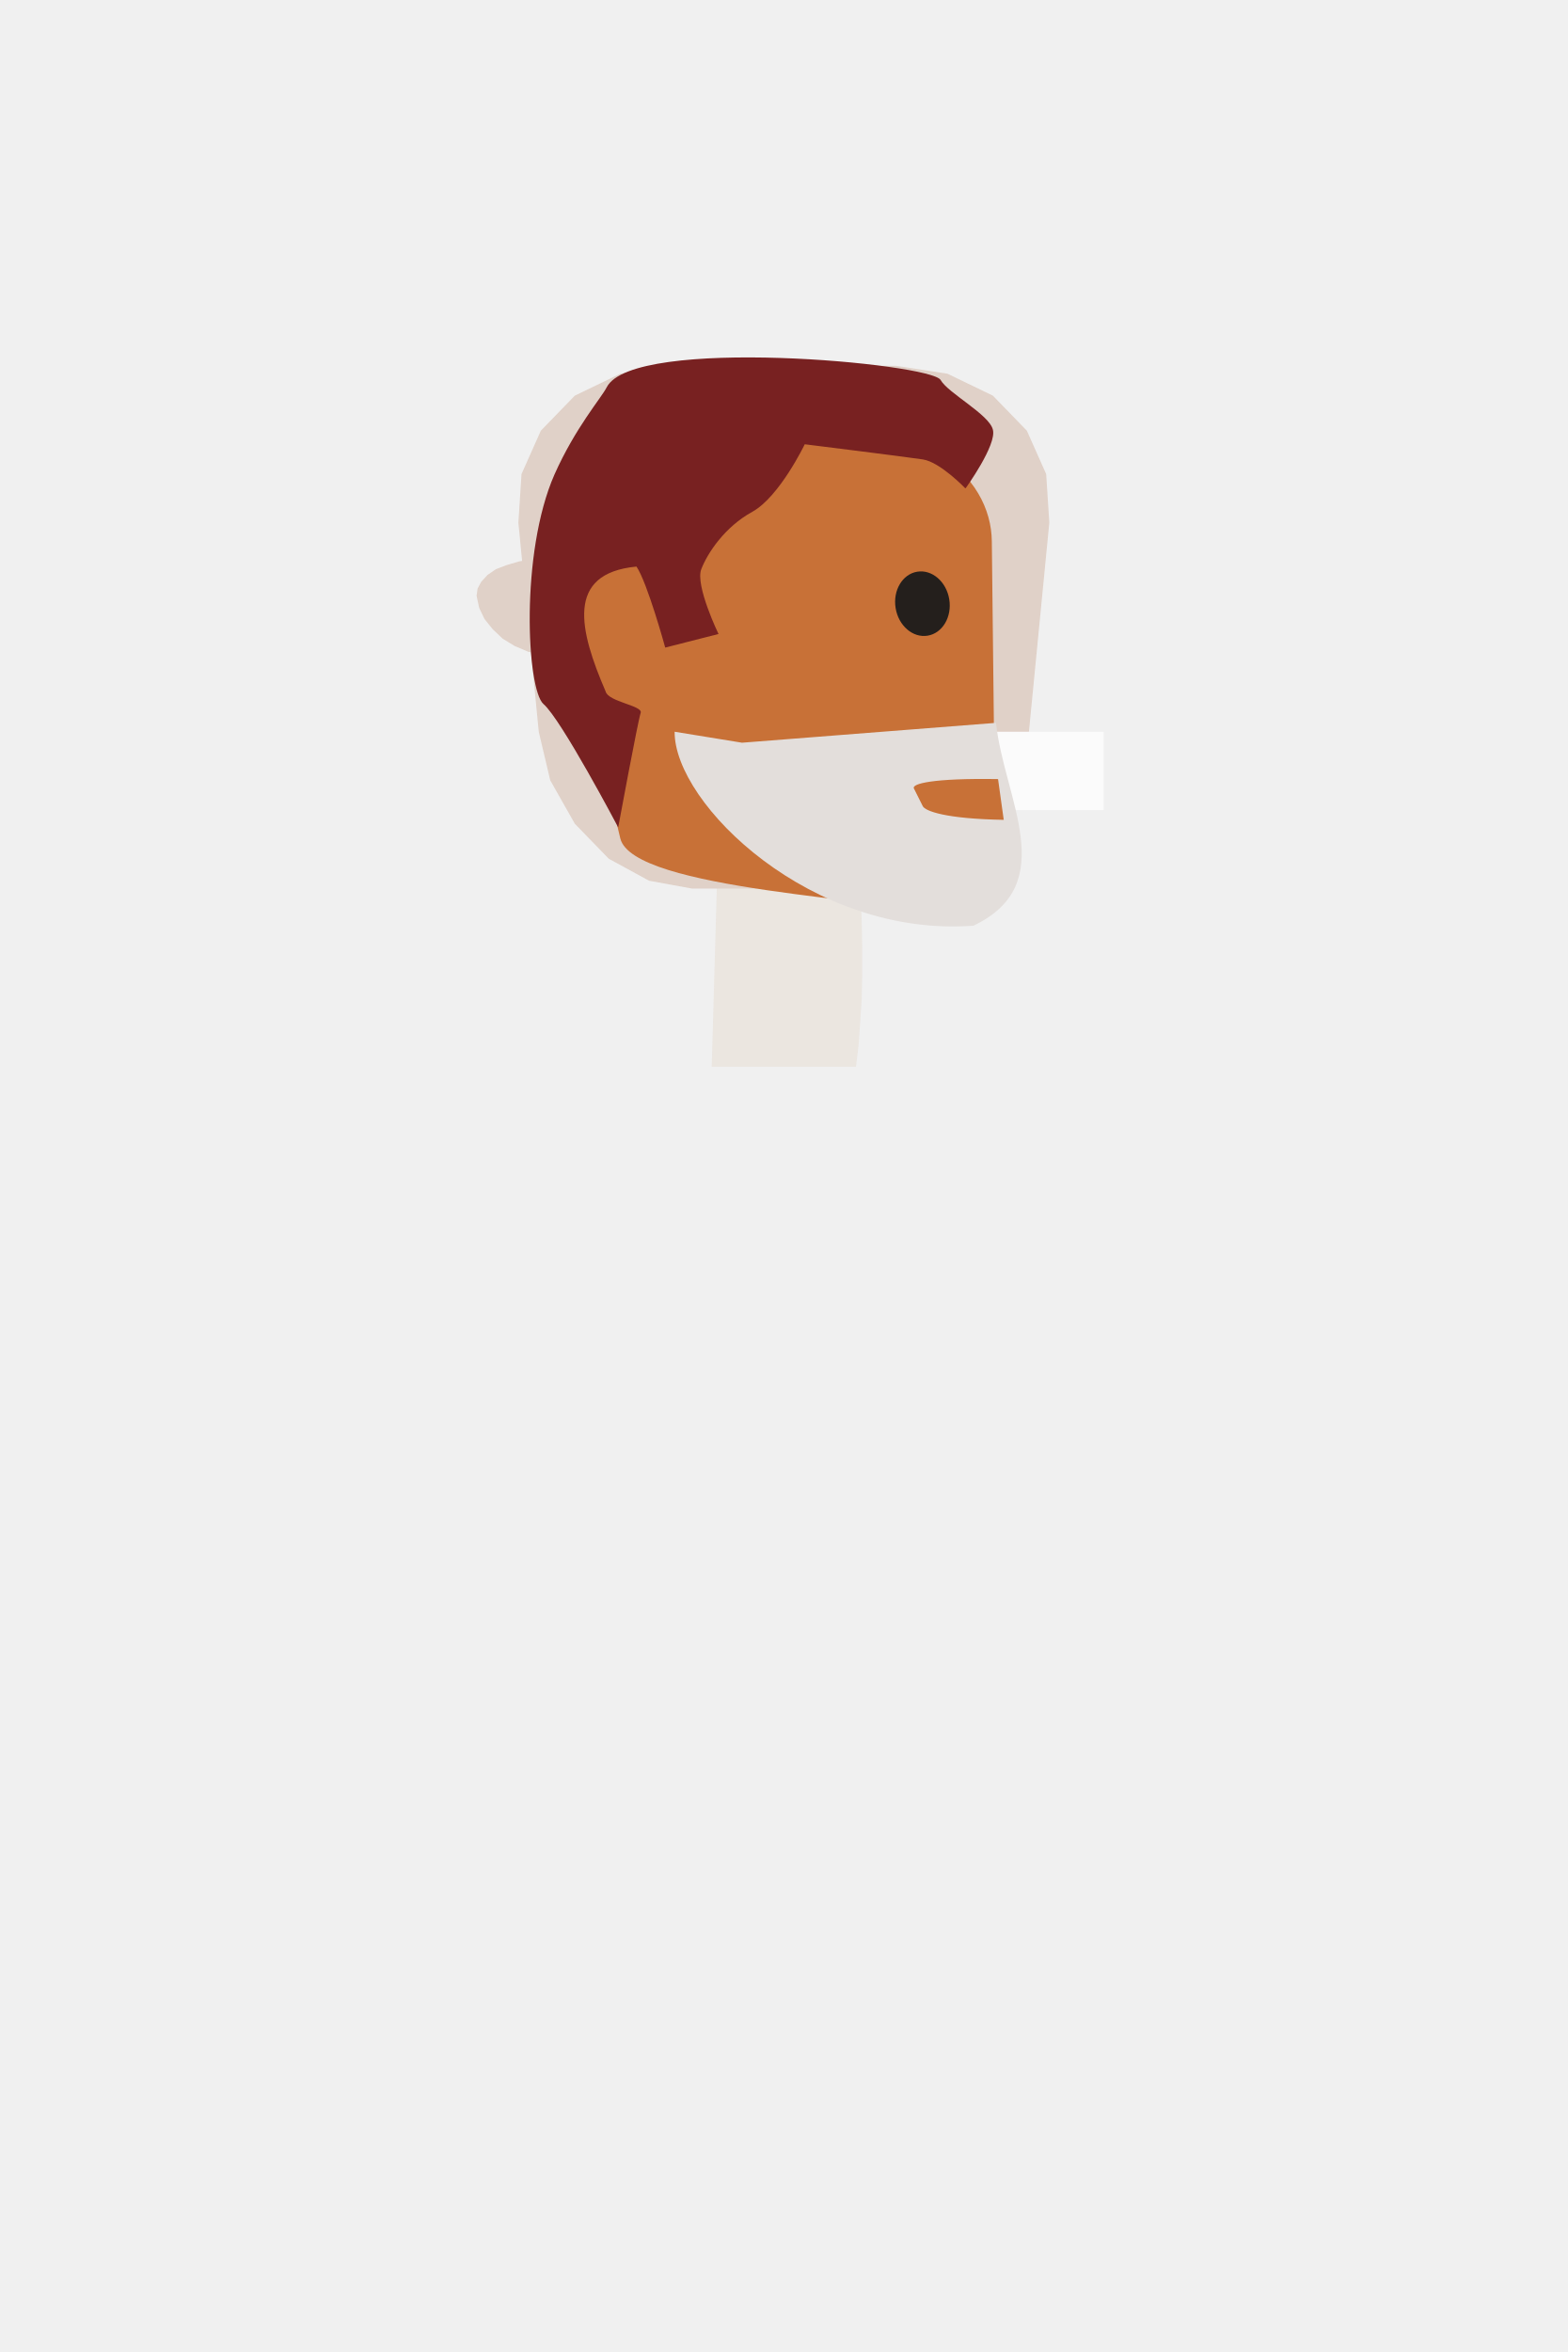
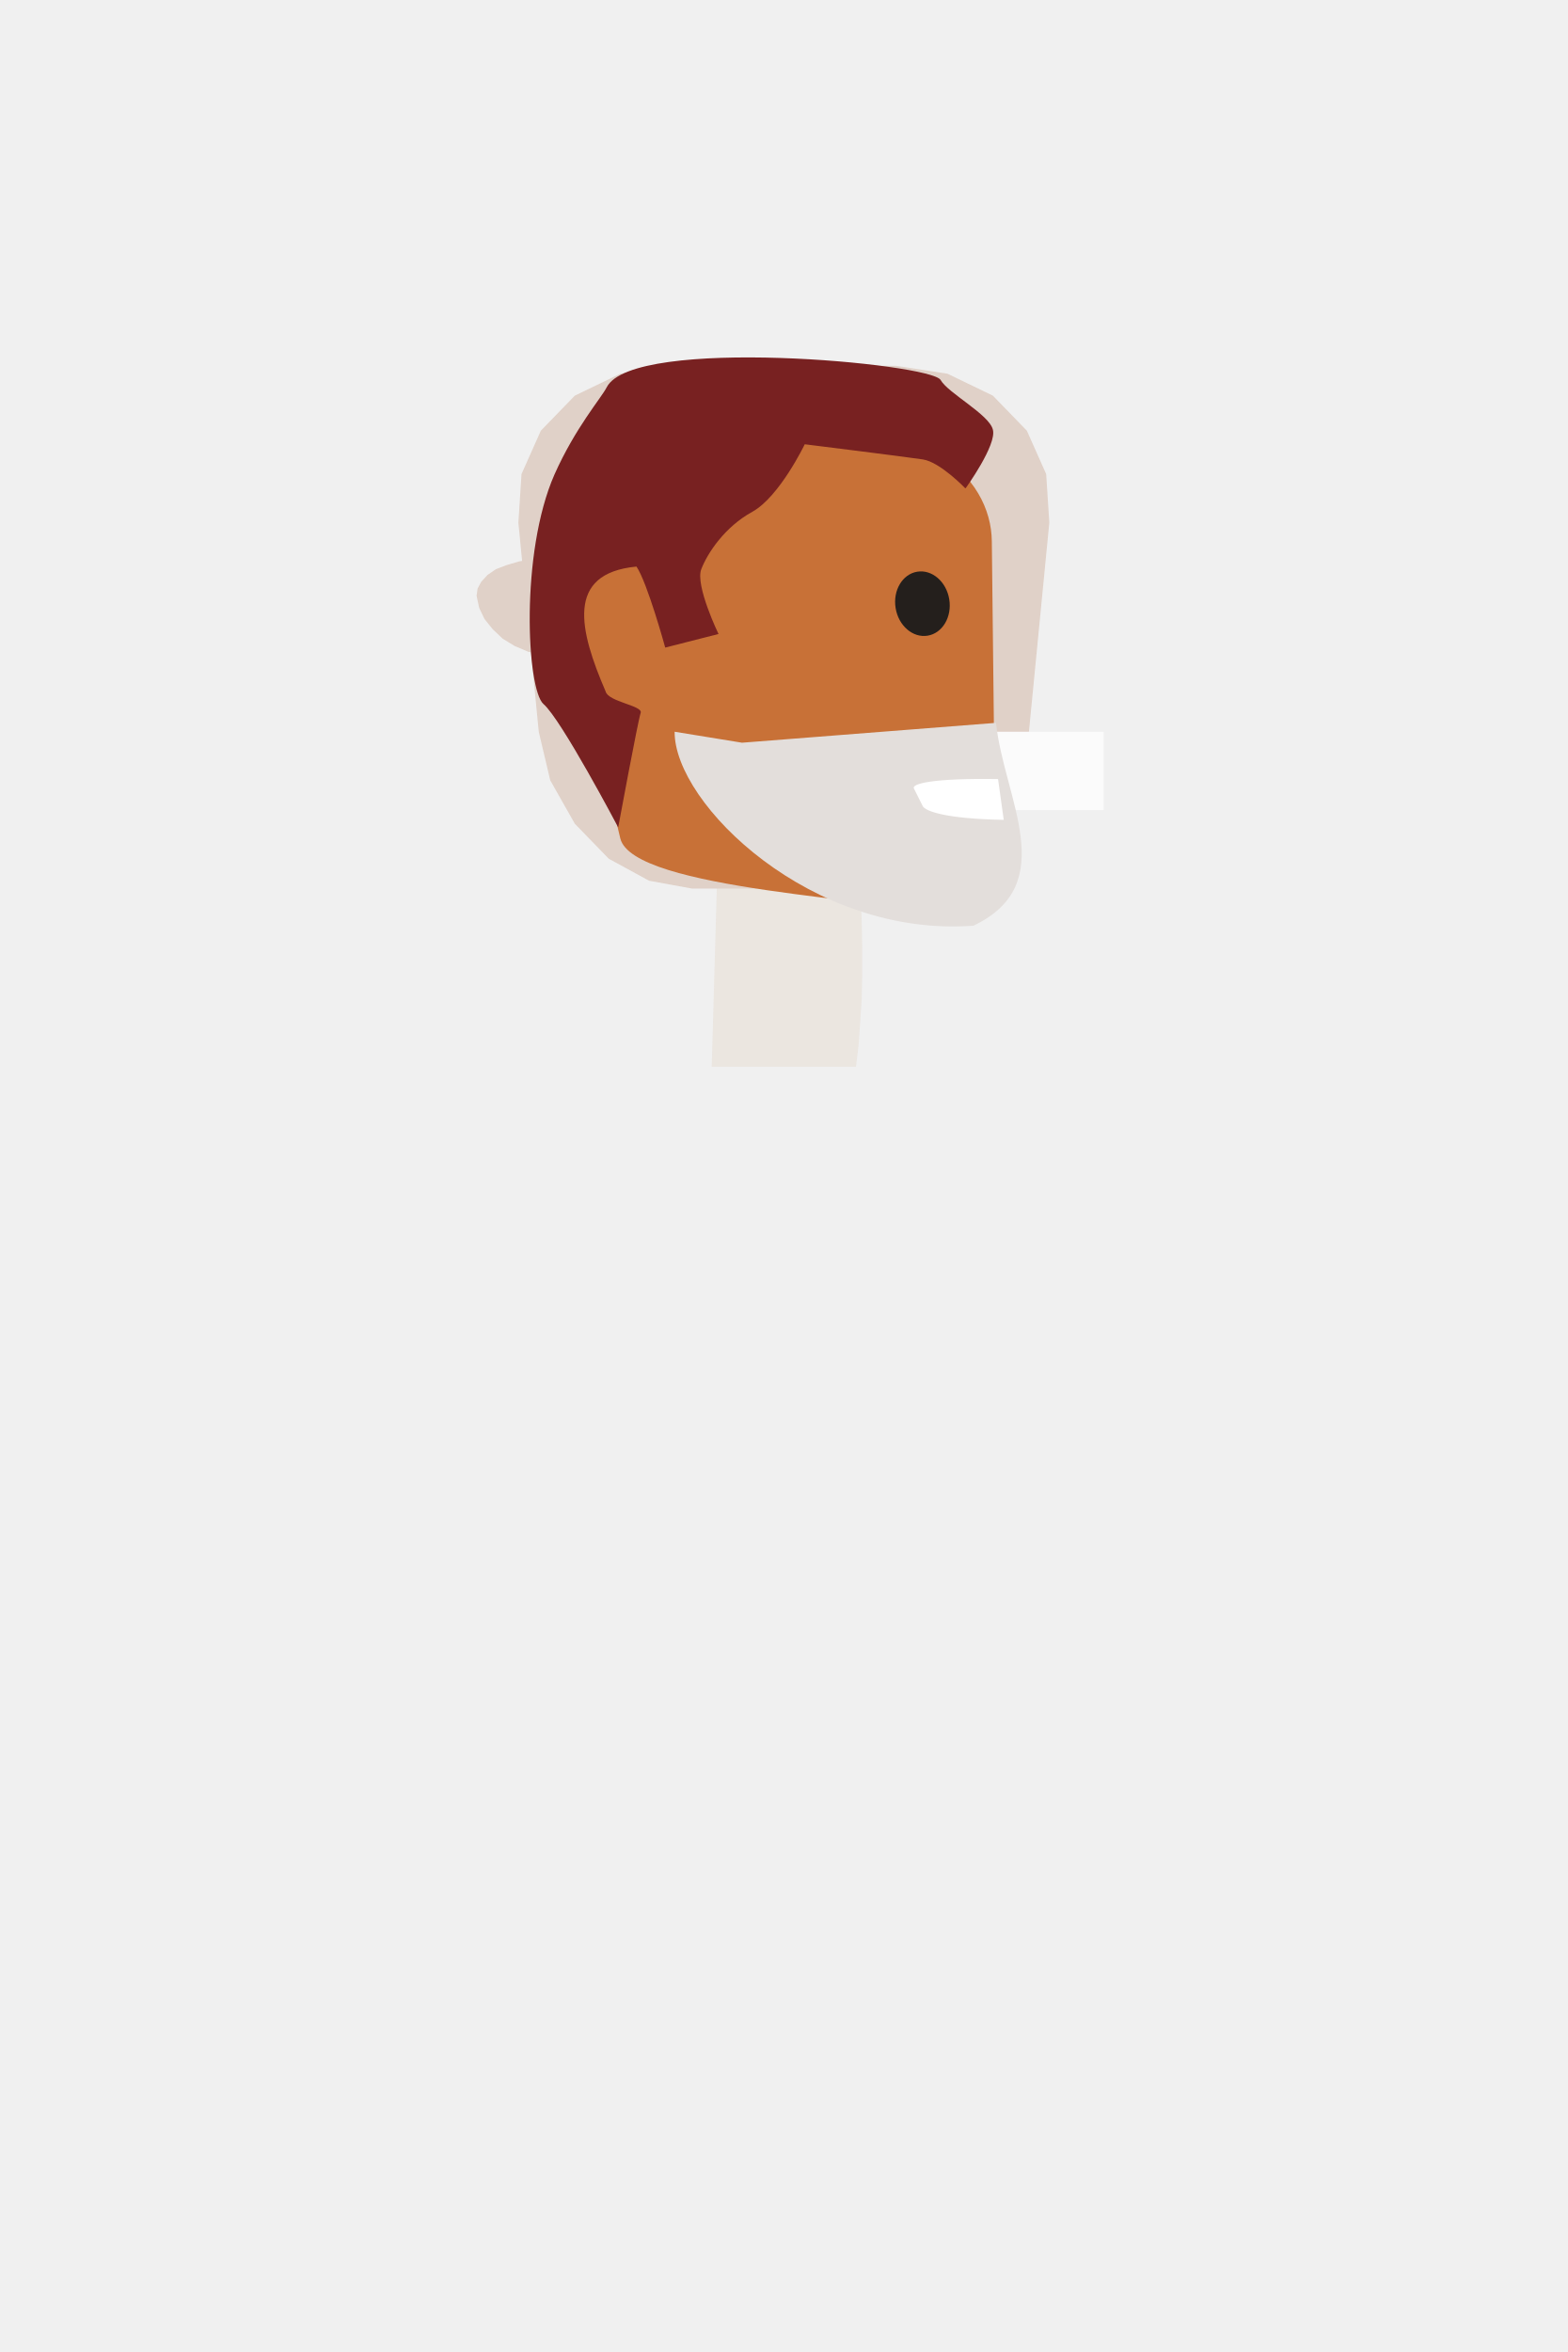
<svg xmlns="http://www.w3.org/2000/svg" width="600" height="900" viewBox="-1.5 -1.2 3 4.5" version="1.1" id="svg16944">
  <defs id="defs16948" />
  <g id="guide" opacity="0.7">
    <path d="M-0.138 0.841L-0.12 0.21L0.12 0.21L0.128 0.274L0.134 0.336L0.14 0.396L0.144 0.454L0.147 0.51L0.149 0.563L0.15 0.615L0.15 0.664L0.149 0.712L0.146 0.757L0.143 0.8L0.138 0.841Z" fill="#e8e1d9" id="path16926" />
    <path d="M-0.451 -0.131L-0.479 -0.13L-0.506 -0.126L-0.53 -0.119L-0.551 -0.111L-0.567 -0.1L-0.579 -0.087L-0.586 -0.074L-0.588 -0.06L-0.583 -0.037L-0.573 -0.016L-0.557 0.004L-0.538 0.022L-0.515 0.036L-0.489 0.047L-0.461 0.053L-0.433 0.055Z" fill="#d9c3b6" id="path16928" />
    <path d="M0.215 -0.5L0.313 -0.485L0.4 -0.443L0.465 -0.376L0.502 -0.293L0.508 -0.2L0.469 0.2L0.447 0.293L0.4 0.376L0.335 0.443L0.258 0.485L0.176 0.5L-0.176 0.5L-0.258 0.485L-0.335 0.443L-0.4 0.376L-0.447 0.293L-0.469 0.2L-0.508 -0.2L-0.502 -0.293L-0.465 -0.376L-0.4 -0.443L-0.313 -0.485L-0.215 -0.5Z" fill="#d9c3b6" id="path16930" />
    <path d="M0.215 -0.16L0.205 -0.123L0.178 -0.095L0.14 -0.085L0.103 -0.095L0.075 -0.123L0.065 -0.16L0.075 -0.197L0.102 -0.225L0.14 -0.235L0.178 -0.225L0.205 -0.198Z" fill="#ffffff" id="path16932" />
    <path d="M0.612 0.2L0.142 0.2L0.142 0.35L0.612 0.35Z" fill="#ffffff" id="path16934" />
    <path d="M-0.08 0H0.08M0 -0.08V0.08" stroke="#b04040" stroke-width="0.01" fill="none" id="path16936" />
  </g>
  <g id="back" />
  <g id="head">
    <path id="rect480-1-9-5" style="fill:#c87137;stroke-width:0.015;fill-opacity:1" d="m 0.311,0.554 c 0.14,-0.024 0.094,-0.142 0.092,-0.275 l -0.005,-0.443 c -0.001,-0.124 -0.132,-0.259 -0.449,-0.208 -0.317,0.051 -0.395,0.22 -0.366,0.34 l 0.104,0.436 c 0.024,0.1 0.513,0.114 0.624,0.15 z" />
    <ellipse style="fill:#241f1c;stroke-width:0.015" id="path639-4-0-5-4" cx="0.269" cy="-0.002" rx="0.052" ry="0.062" transform="rotate(-9.201606)" />
    <path id="rect480-1-4-4" style="fill:#e3dedb;fill-opacity:1;stroke-width:0.015" d="m 0.363,0.571 c 0.168,-0.08 0.058,-0.244 0.043,-0.388 l -0.486,0.038 -0.129,-0.021 c -0.001,0.138 0.263,0.395 0.573,0.371 z" />
    <path style="fill:#782121;fill-opacity:1;stroke-width:0.015" d="m 0.348,-0.266 c 0,0 0.06,-0.083 0.052,-0.112 -0.007,-0.029 -0.086,-0.07 -0.1,-0.095 -0.018,-0.032 -0.588,-0.085 -0.639,0.014 -0.01,0.02 -0.06,0.077 -0.1,0.167 -0.066,0.15 -0.053,0.411 -0.021,0.439 0.034,0.029 0.143,0.236 0.143,0.236 0,0 0.038,-0.205 0.043,-0.219 0.005,-0.014 -0.062,-0.021 -0.067,-0.041 -0.05,-0.116 -0.078,-0.226 0.059,-0.239 0.021,0.031 0.055,0.155 0.055,0.155 l 0.102,-0.026 c 0,0 -0.045,-0.093 -0.033,-0.124 0.012,-0.031 0.045,-0.081 0.098,-0.11 0.052,-0.029 0.1,-0.129 0.1,-0.129 0,0 0.193,0.024 0.226,0.029 0.033,0.005 0.081,0.055 0.081,0.055 z" id="path658" />
  </g>
  <g id="mouth-1" transform="translate(0.05393187,0.02359519)">
-     <path id="rect480-1-8-3-0-4" style="fill:#c87137;fill-opacity:1;stroke-width:0.015" d="M 0.367,0.346 0.356,0.267 c -0.126,-0.002 -0.166,0.009 -0.161,0.018 l 0.017,0.034 c 0.005,0.009 0.042,0.024 0.155,0.026 z" />
+     <path id="rect480-1-8-3-0-4" style="fill:#ffffff;fill-opacity:1;stroke-width:0.015" d="M 0.367,0.346 0.356,0.267 c -0.126,-0.002 -0.166,0.009 -0.161,0.018 l 0.017,0.034 c 0.005,0.009 0.042,0.024 0.155,0.026 z" />
  </g>
  <g id="mouth-2" style="display:none">
-     <path id="rect480-1-8-3-0-3" style="fill:#c87137;fill-opacity:1;stroke-width:0.015" d="m 0.406,0.388 -0.01,-0.138 c -0.111,-0.004 -0.146,0.015 -0.142,0.032 l 0.015,0.061 c 0.004,0.017 0.037,0.042 0.137,0.046 z" />
+     <path id="rect480-1-8-3-0-3" style="fill:#ffffff;fill-opacity:1;stroke-width:0.015" d="m 0.406,0.388 -0.01,-0.138 c -0.111,-0.004 -0.146,0.015 -0.142,0.032 l 0.015,0.061 c 0.004,0.017 0.037,0.042 0.137,0.046 z" />
  </g>
  <g id="mouth-3" style="display:none">
-     <path id="rect480-1-8-3-0" style="fill:#c87137;fill-opacity:1;stroke-width:0.015" d="m 0.461,0.459 -0.05,-0.232 c -0.18,-0.009 -0.216,0.064 -0.213,0.099 l 0.008,0.09 c 0.003,0.035 0.094,0.035 0.255,0.043 z" />
+     <path id="rect480-1-8-3-0" style="fill:#ffffff;fill-opacity:1;stroke-width:0.015" d="m 0.461,0.459 -0.05,-0.232 c -0.18,-0.009 -0.216,0.064 -0.213,0.099 l 0.008,0.09 c 0.003,0.035 0.094,0.035 0.255,0.043 z" />
  </g>
</svg>
